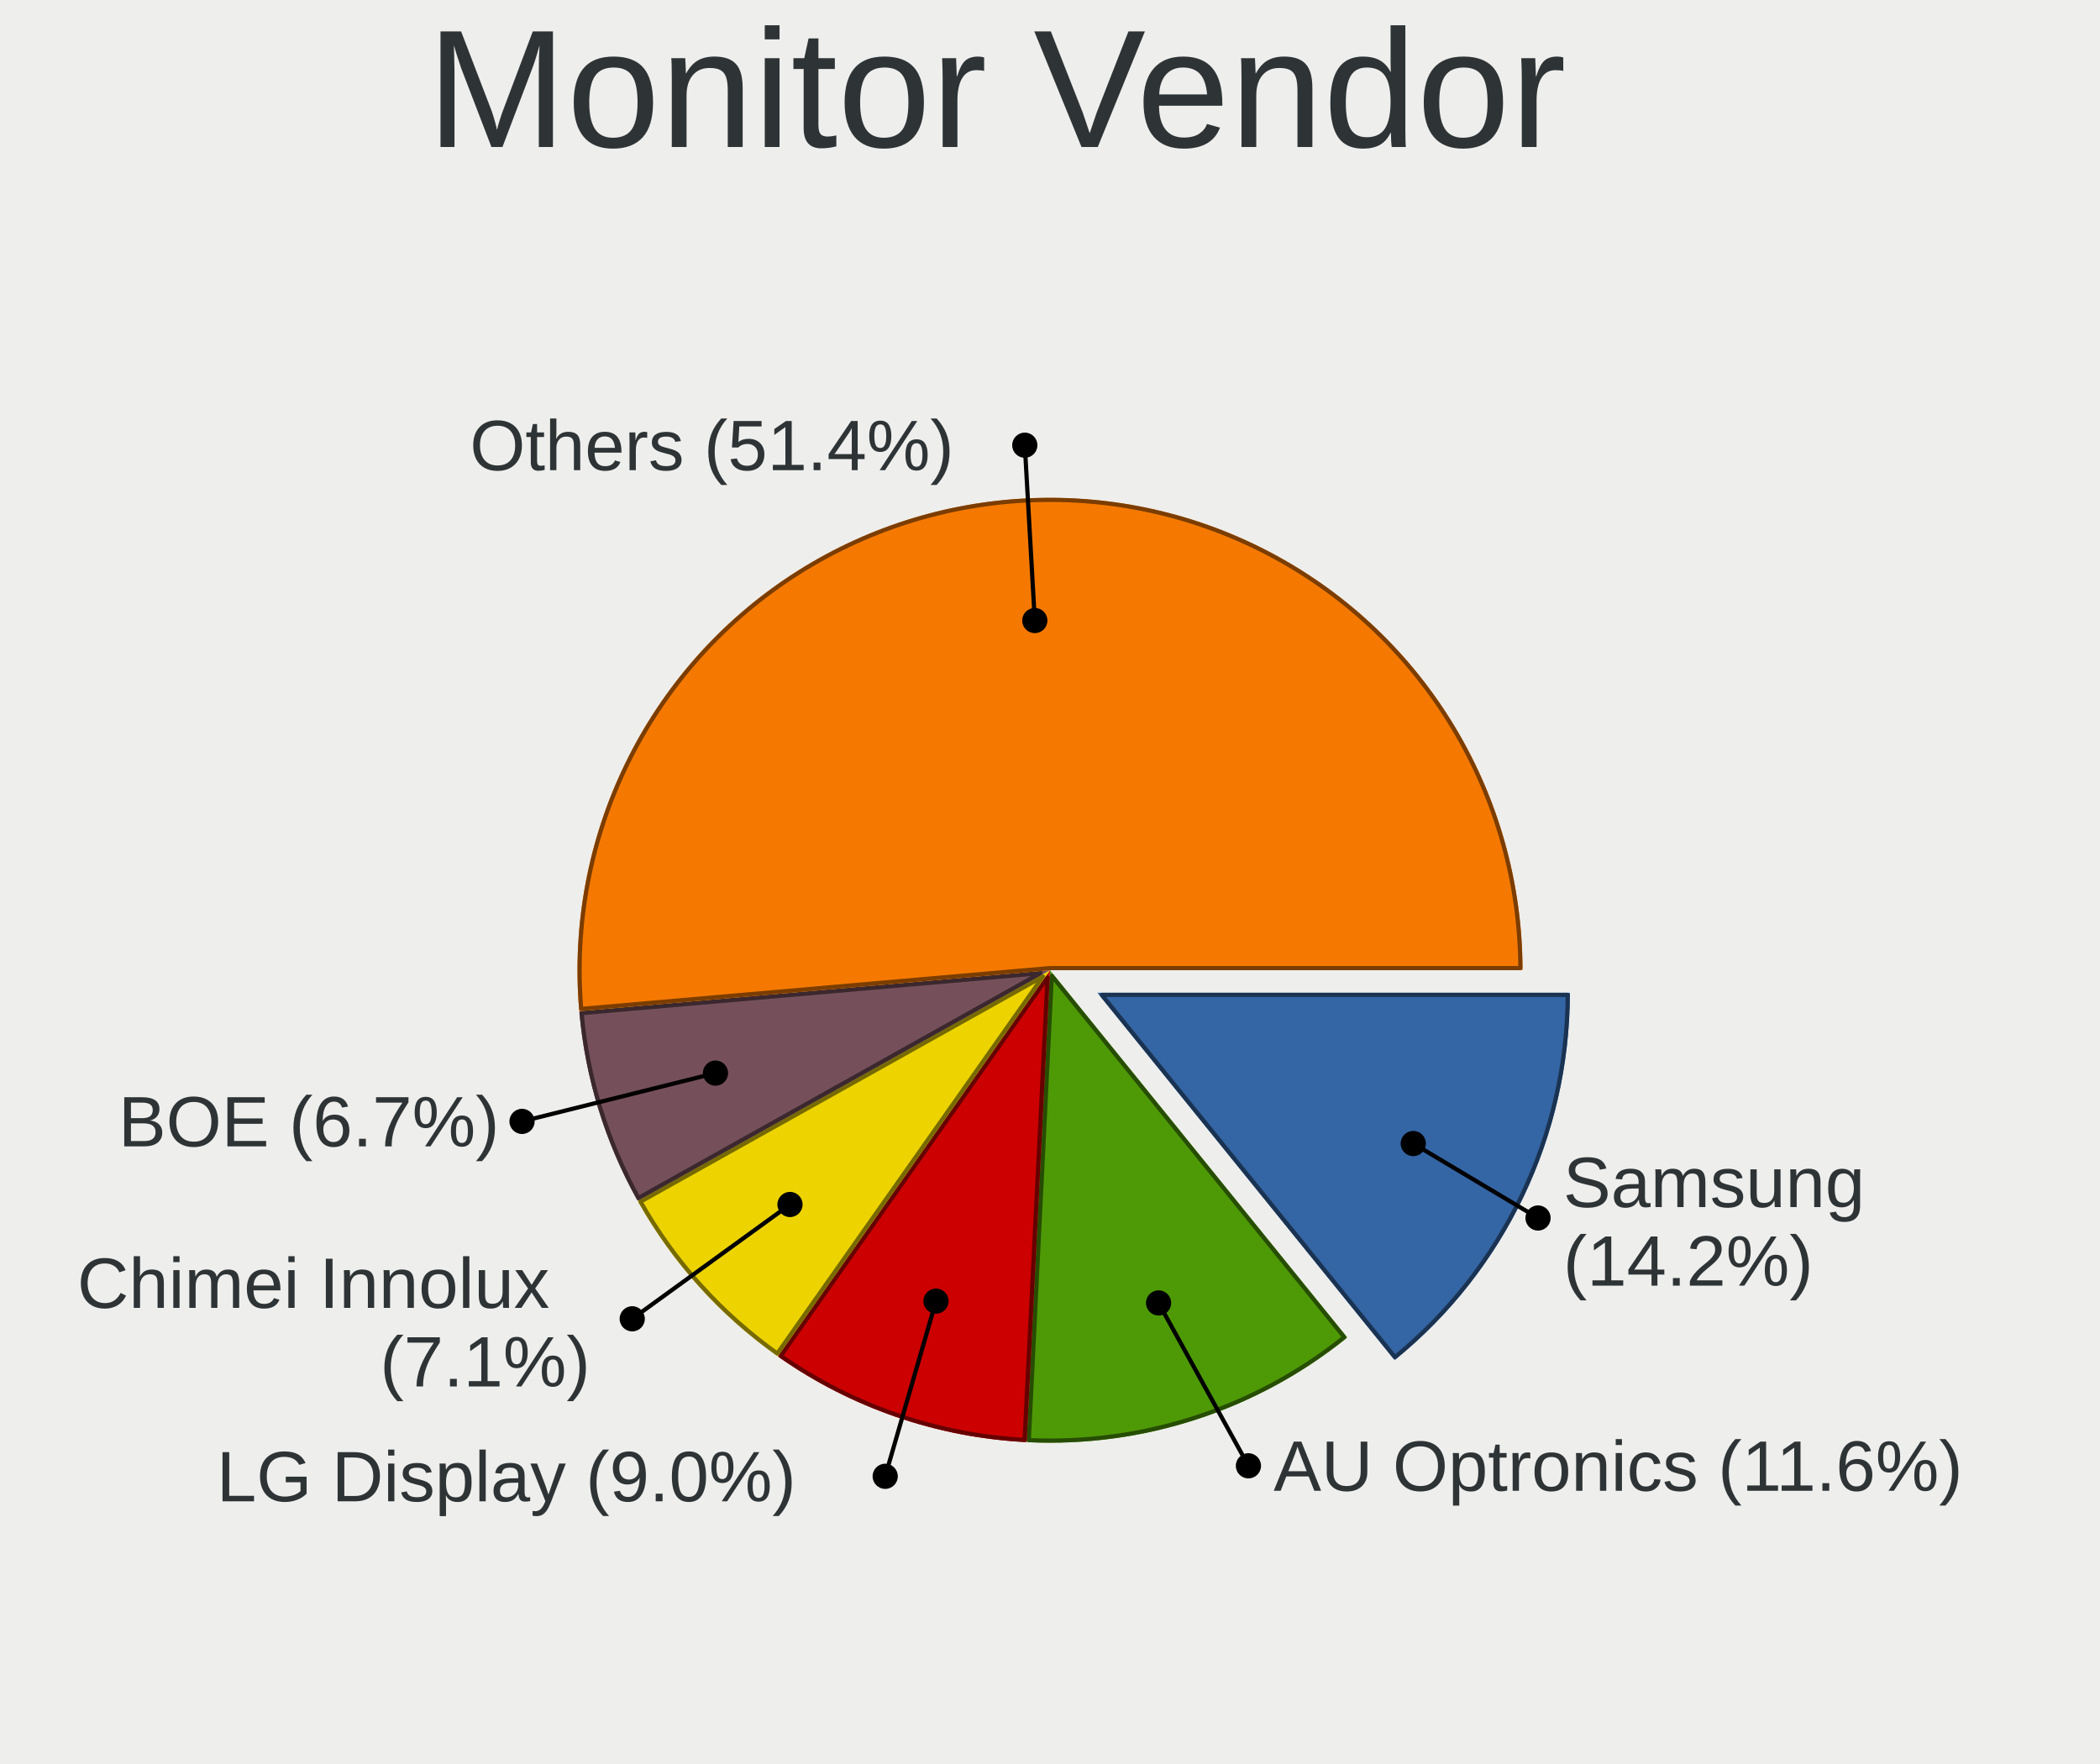
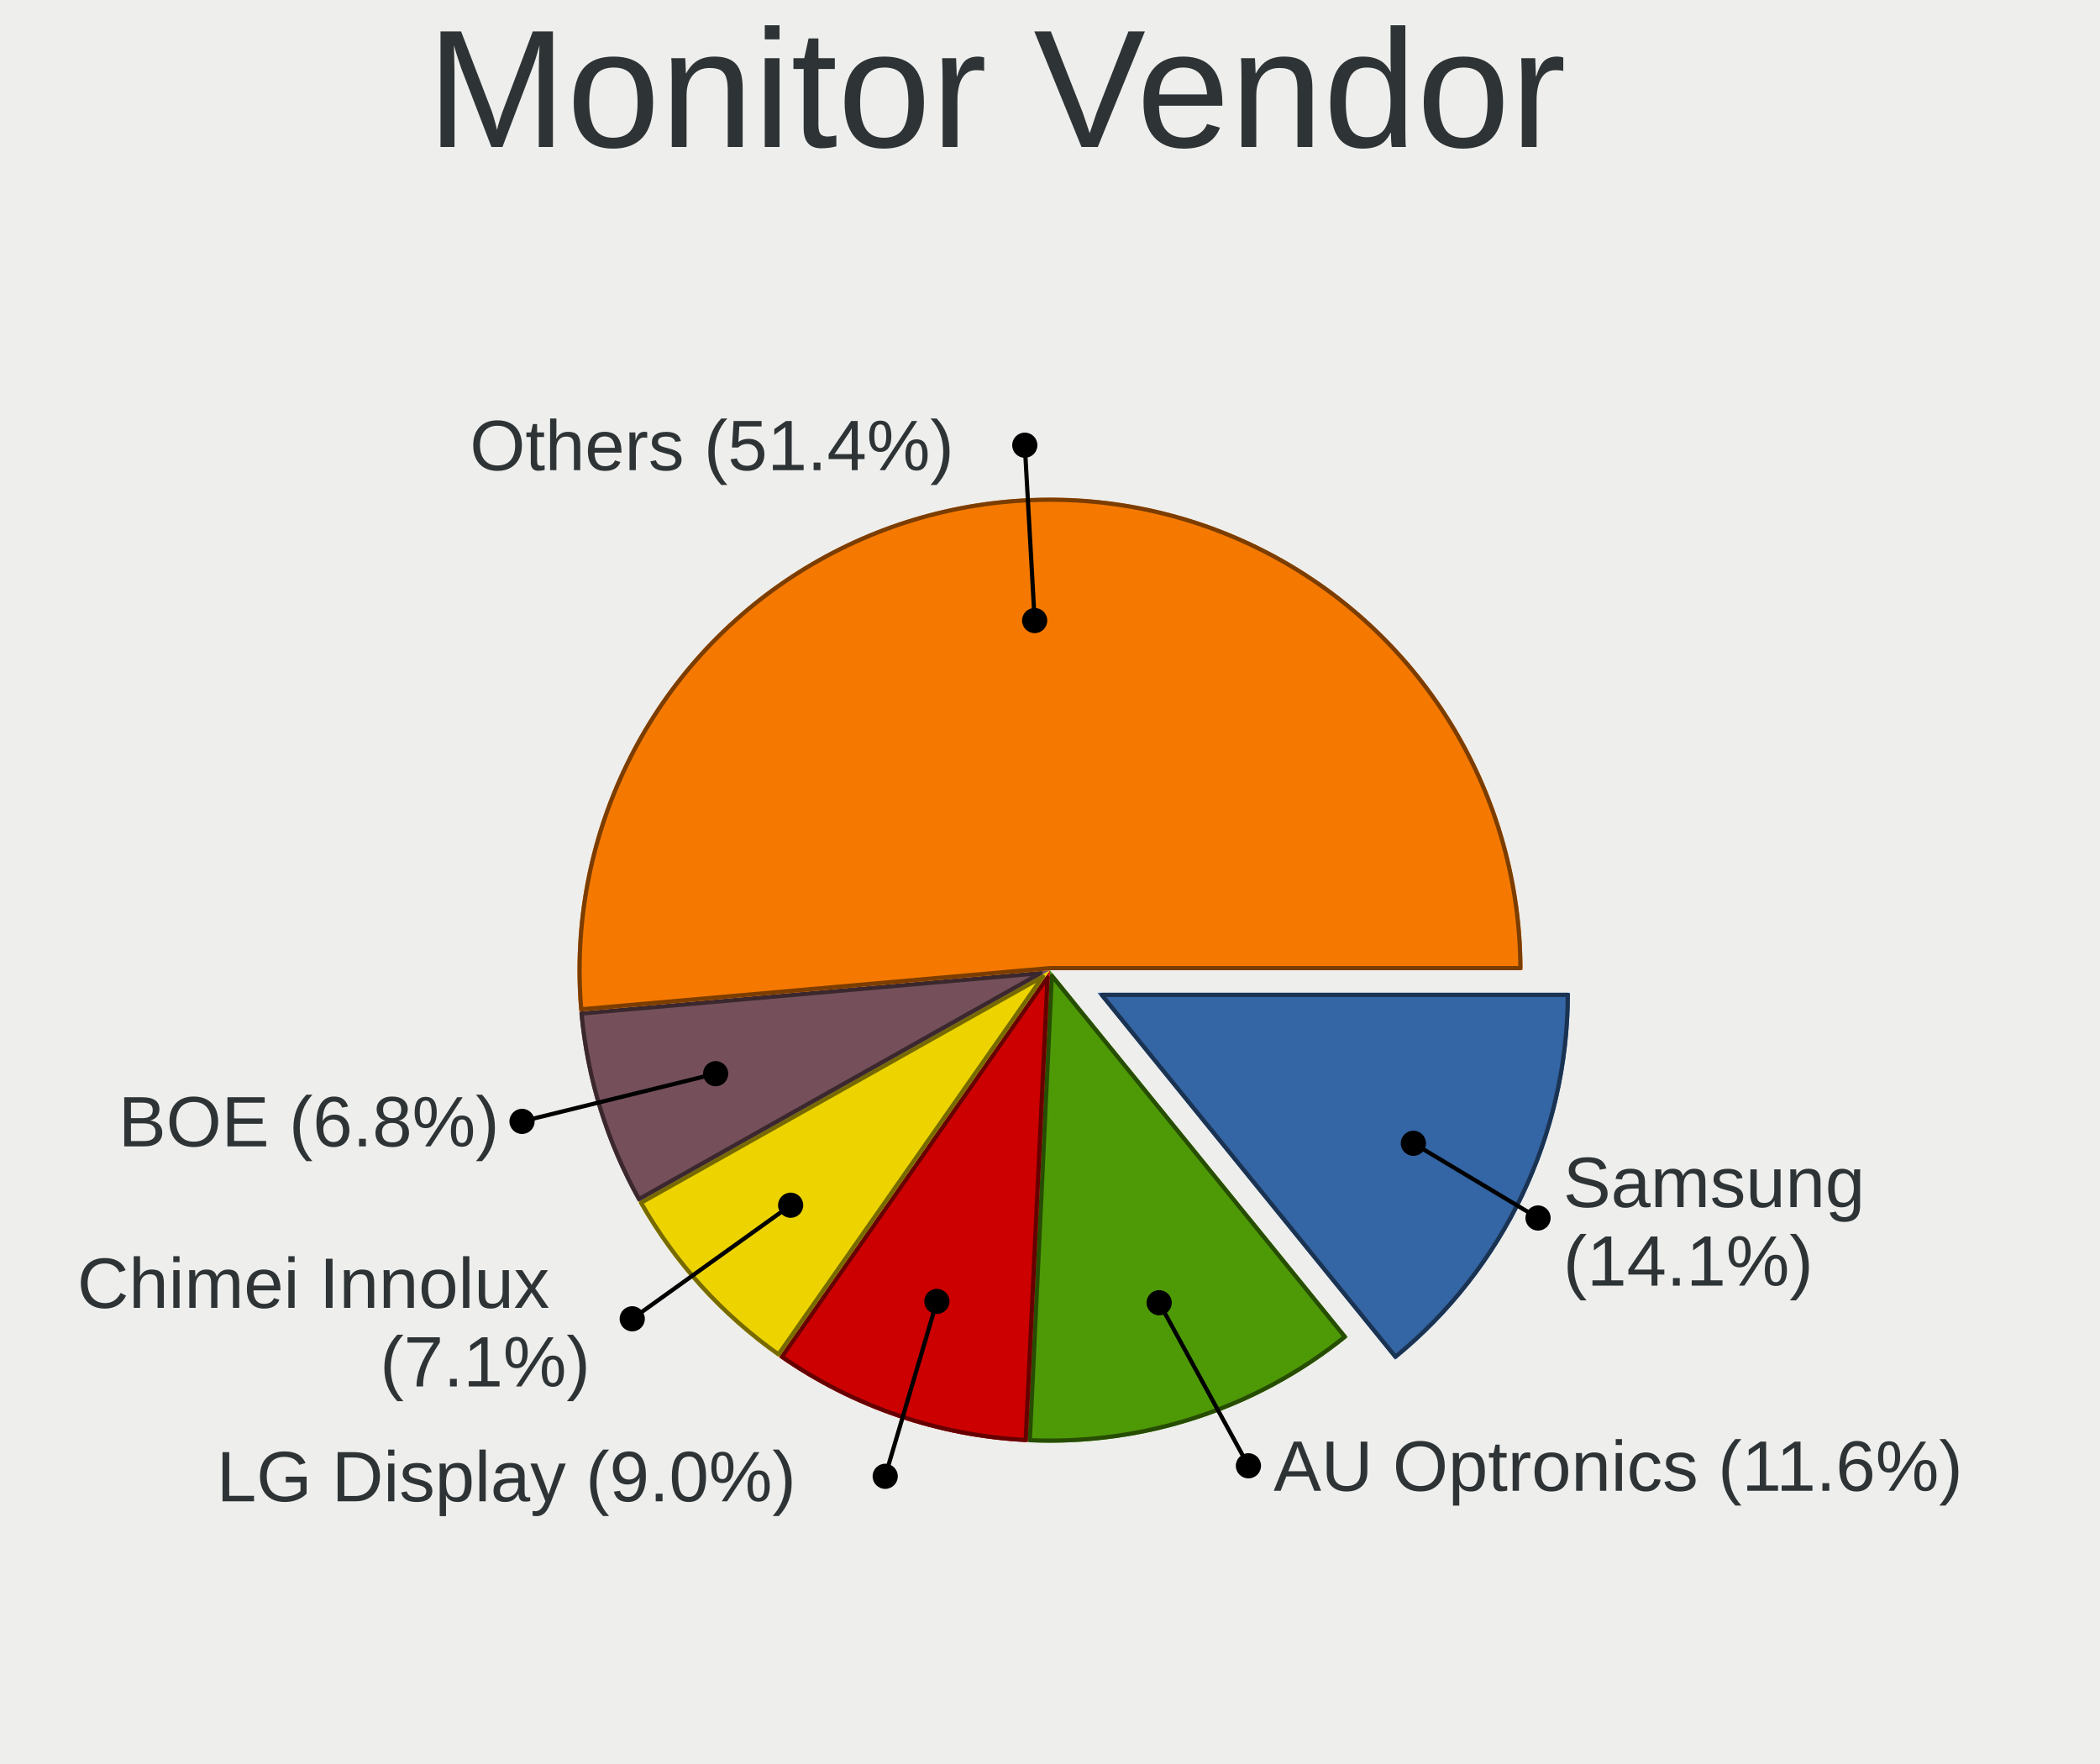
<svg xmlns="http://www.w3.org/2000/svg" width="500" height="420" version="1.0" id="ezcGraph">
  <defs />
  <g id="ezcGraphChart" color-rendering="optimizeQuality" shape-rendering="geometricPrecision" text-rendering="optimizeLegibility">
    <path d=" M 0,420 L 0,0 L 500,0 L 500,420 L 0,420 z " style="fill: #eeeeec; fill-opacity: 1.00; stroke: none;" id="ezcGraphPolygon_1" />
    <path d=" M 0,42 L 0,0 L 500,0 L 500,42 L 0,42 z " style="fill: #000000; fill-opacity: 0.00; stroke: none;" id="ezcGraphPolygon_2" />
-     <path d="M 261.28,236.38 L 373.78,236.38 A 112.50,112.50 0 0,1 332.05,323.84 z" style="fill: #3465a4; fill-opacity: 1.00; stroke: none; cursor: pointer;" id="ezcGraphCircleSector_4" />
-     <path d="M 262.33,236.88 L 373.28,236.88 A 112.00,112.00 0 0,1 332.13,323.13 z" style="fill: none; stroke: #1a3352; stroke-width: 1; stroke-opacity: 1.00; stroke-linecap: round; stroke-linejoin: round;" id="ezcGraphCircleSector_5" />
-     <path d="M 250.00,231.00 L 320.77,318.45 A 112.50,112.50 0 0,1 244.43,343.36 z" style="fill: #4e9a06; fill-opacity: 1.00; stroke: none; cursor: pointer;" id="ezcGraphCircleSector_6" />
-     <path d="M 250.43,232.33 L 320.07,318.38 A 112.00,112.00 0 0,1 244.95,342.89 z" style="fill: none; stroke: #274d03; stroke-width: 1; stroke-opacity: 1.00; stroke-linecap: round; stroke-linejoin: round;" id="ezcGraphCircleSector_7" />
-     <path d="M 250.00,231.00 L 244.43,343.36 A 112.50,112.50 0 0,1 185.19,322.95 z" style="fill: #cc0000; fill-opacity: 1.00; stroke: none; cursor: pointer;" id="ezcGraphCircleSector_8" />
-     <path d="M 249.42,232.70 L 243.96,342.84 A 112.00,112.00 0 0,1 185.88,322.83 z" style="fill: none; stroke: #660000; stroke-width: 1; stroke-opacity: 1.00; stroke-linecap: round; stroke-linejoin: round;" id="ezcGraphCircleSector_9" />
-     <path d="M 250.00,231.00 L 185.19,322.95 A 112.50,112.50 0 0,1 151.82,285.92 z" style="fill: #edd400; fill-opacity: 1.00; stroke: none; cursor: pointer;" id="ezcGraphCircleSector_10" />
-     <path d="M 248.32,232.51 L 185.07,322.26 A 112.00,112.00 0 0,1 152.50,286.11 z" style="fill: none; stroke: #776a00; stroke-width: 1; stroke-opacity: 1.00; stroke-linecap: round; stroke-linejoin: round;" id="ezcGraphCircleSector_11" />
-     <path d="M 250.00,231.00 L 151.82,285.92 A 112.50,112.50 0 0,1 137.92,240.76 z" style="fill: #75505b; fill-opacity: 1.00; stroke: none; cursor: pointer;" id="ezcGraphCircleSector_12" />
-     <path d="M 247.72,231.70 L 152.01,285.24 A 112.00,112.00 0 0,1 138.47,241.22 z" style="fill: none; stroke: #3b282e; stroke-width: 1; stroke-opacity: 1.00; stroke-linecap: round; stroke-linejoin: round;" id="ezcGraphCircleSector_13" />
-     <path d="M 250.00,231.00 L 137.92,240.76 A 112.50,112.50 0 1,1 362.50,231.00 z" style="fill: #f57900; fill-opacity: 1.00; stroke: none;" id="ezcGraphCircleSector_14" />
-     <path d="M 249.98,230.50 L 138.38,240.22 A 112.00,112.00 0 1,1 362.00,230.50 z" style="fill: none; stroke: #7b3d00; stroke-width: 1; stroke-opacity: 1.00; stroke-linecap: round; stroke-linejoin: round;" id="ezcGraphCircleSector_15" />
-     <path d=" M 246.382,147.745 L 244,106" style="fill: none; stroke: #000000; stroke-width: 1; stroke-opacity: 1.00; stroke-linecap: round; stroke-linejoin: round;" id="ezcGraphLine_16" />
-     <ellipse cx="246.382" cy="147.745" rx="3" ry="3" style="fill: #000000; fill-opacity: 1.00; stroke: none;" id="ezcGraphCircle_17" />
+     <path d="M 261.29,236.38 L 373.79,236.38 A 112.50,112.50 0 0,1 332.18,323.73 z" style="fill: #3465a4; fill-opacity: 1.00; stroke: none; cursor: pointer;" id="ezcGraphCircleSector_4" />
+     <path d="M 262.33,236.88 L 373.29,236.88 A 112.00,112.00 0 0,1 332.25,323.03 z" style="fill: none; stroke: #1a3352; stroke-width: 1; stroke-opacity: 1.00; stroke-linecap: round; stroke-linejoin: round;" id="ezcGraphCircleSector_5" />
+     <path d="M 250.00,231.00 L 320.89,318.35 A 112.50,112.50 0 0,1 244.68,343.37 z" style="fill: #4e9a06; fill-opacity: 1.00; stroke: none; cursor: pointer;" id="ezcGraphCircleSector_6" />
+     <path d="M 250.44,232.33 L 320.19,318.28 A 112.00,112.00 0 0,1 245.20,342.90 z" style="fill: none; stroke: #274d03; stroke-width: 1; stroke-opacity: 1.00; stroke-linecap: round; stroke-linejoin: round;" id="ezcGraphCircleSector_7" />
+     <path d="M 250.00,231.00 L 244.68,343.37 A 112.50,112.50 0 0,1 185.47,323.15 z" style="fill: #cc0000; fill-opacity: 1.00; stroke: none; cursor: pointer;" id="ezcGraphCircleSector_8" />
+     <path d="M 249.42,232.70 L 244.21,342.85 A 112.00,112.00 0 0,1 186.17,323.03 z" style="fill: none; stroke: #660000; stroke-width: 1; stroke-opacity: 1.00; stroke-linecap: round; stroke-linejoin: round;" id="ezcGraphCircleSector_9" />
+     <path d="M 250.00,231.00 L 185.47,323.15 A 112.50,112.50 0 0,1 151.96,286.17 z" style="fill: #edd400; fill-opacity: 1.00; stroke: none; cursor: pointer;" id="ezcGraphCircleSector_10" />
+     <path d="M 248.33,232.51 L 185.35,322.46 A 112.00,112.00 0 0,1 152.64,286.37 z" style="fill: none; stroke: #776a00; stroke-width: 1; stroke-opacity: 1.00; stroke-linecap: round; stroke-linejoin: round;" id="ezcGraphCircleSector_11" />
+     <path d="M 250.00,231.00 L 151.96,286.17 A 112.50,112.50 0 0,1 137.93,240.85 z" style="fill: #75505b; fill-opacity: 1.00; stroke: none; cursor: pointer;" id="ezcGraphCircleSector_12" />
+     <path d="M 247.73,231.70 L 152.15,285.49 A 112.00,112.00 0 0,1 138.47,241.31 z" style="fill: none; stroke: #3b282e; stroke-width: 1; stroke-opacity: 1.00; stroke-linecap: round; stroke-linejoin: round;" id="ezcGraphCircleSector_13" />
+     <path d="M 250.00,231.00 L 137.93,240.85 A 112.50,112.50 0 1,1 362.50,231.00 z" style="fill: #f57900; fill-opacity: 1.00; stroke: none;" id="ezcGraphCircleSector_14" />
+     <path d="M 249.98,230.50 L 138.39,240.31 A 112.00,112.00 0 1,1 362.00,230.50 z" style="fill: none; stroke: #7b3d00; stroke-width: 1; stroke-opacity: 1.00; stroke-linecap: round; stroke-linejoin: round;" id="ezcGraphCircleSector_15" />
+     <path d=" M 246.347,147.747 L 244,106" style="fill: none; stroke: #000000; stroke-width: 1; stroke-opacity: 1.00; stroke-linecap: round; stroke-linejoin: round;" id="ezcGraphLine_16" />
+     <ellipse cx="246.347" cy="147.747" rx="3" ry="3" style="fill: #000000; fill-opacity: 1.00; stroke: none;" id="ezcGraphCircle_17" />
    <ellipse cx="244" cy="106" rx="3" ry="3" style="fill: #000000; fill-opacity: 1.00; stroke: none;" id="ezcGraphCircle_18" />
-     <path d=" M 170.35,255.502 L 124.296,267" style="fill: none; stroke: #000000; stroke-width: 1; stroke-opacity: 1.00; stroke-linecap: round; stroke-linejoin: round;" id="ezcGraphLine_20" />
-     <ellipse cx="170.35" cy="255.502" rx="3" ry="3" style="fill: #000000; fill-opacity: 1.00; stroke: none;" id="ezcGraphCircle_21" />
+     <path d=" M 170.392,255.639 L 124.296,267" style="fill: none; stroke: #000000; stroke-width: 1; stroke-opacity: 1.00; stroke-linecap: round; stroke-linejoin: round;" id="ezcGraphLine_20" />
+     <ellipse cx="170.392" cy="255.639" rx="3" ry="3" style="fill: #000000; fill-opacity: 1.00; stroke: none;" id="ezcGraphCircle_21" />
    <ellipse cx="124.296" cy="267" rx="3" ry="3" style="fill: #000000; fill-opacity: 1.00; stroke: none;" id="ezcGraphCircle_22" />
-     <path d=" M 188.092,286.784 L 150.533,314" style="fill: none; stroke: #000000; stroke-width: 1; stroke-opacity: 1.00; stroke-linecap: round; stroke-linejoin: round;" id="ezcGraphLine_24" />
-     <ellipse cx="188.092" cy="286.784" rx="3" ry="3" style="fill: #000000; fill-opacity: 1.00; stroke: none;" id="ezcGraphCircle_25" />
+     <path d=" M 188.25,286.959 L 150.533,314" style="fill: none; stroke: #000000; stroke-width: 1; stroke-opacity: 1.00; stroke-linecap: round; stroke-linejoin: round;" id="ezcGraphLine_24" />
+     <ellipse cx="188.25" cy="286.959" rx="3" ry="3" style="fill: #000000; fill-opacity: 1.00; stroke: none;" id="ezcGraphCircle_25" />
    <ellipse cx="150.533" cy="314" rx="3" ry="3" style="fill: #000000; fill-opacity: 1.00; stroke: none;" id="ezcGraphCircle_26" />
-     <path d=" M 222.858,309.789 L 210.762,351.5" style="fill: none; stroke: #000000; stroke-width: 1; stroke-opacity: 1.00; stroke-linecap: round; stroke-linejoin: round;" id="ezcGraphLine_28" />
-     <ellipse cx="222.858" cy="309.789" rx="3" ry="3" style="fill: #000000; fill-opacity: 1.00; stroke: none;" id="ezcGraphCircle_29" />
+     <path d=" M 223.067,309.861 L 210.762,351.5" style="fill: none; stroke: #000000; stroke-width: 1; stroke-opacity: 1.00; stroke-linecap: round; stroke-linejoin: round;" id="ezcGraphLine_28" />
+     <ellipse cx="223.067" cy="309.861" rx="3" ry="3" style="fill: #000000; fill-opacity: 1.00; stroke: none;" id="ezcGraphCircle_29" />
    <ellipse cx="210.762" cy="351.5" rx="3" ry="3" style="fill: #000000; fill-opacity: 1.00; stroke: none;" id="ezcGraphCircle_30" />
-     <path d=" M 336.491,272.272 L 366.2,290" style="fill: none; stroke: #000000; stroke-width: 1; stroke-opacity: 1.00; stroke-linecap: round; stroke-linejoin: round;" id="ezcGraphLine_32" />
-     <ellipse cx="336.491" cy="272.272" rx="3" ry="3" style="fill: #000000; fill-opacity: 1.00; stroke: none;" id="ezcGraphCircle_33" />
+     <path d=" M 336.519,272.212 L 366.2,290" style="fill: none; stroke: #000000; stroke-width: 1; stroke-opacity: 1.00; stroke-linecap: round; stroke-linejoin: round;" id="ezcGraphLine_32" />
+     <ellipse cx="336.519" cy="272.212" rx="3" ry="3" style="fill: #000000; fill-opacity: 1.00; stroke: none;" id="ezcGraphCircle_33" />
    <ellipse cx="366.2" cy="290" rx="3" ry="3" style="fill: #000000; fill-opacity: 1.00; stroke: none;" id="ezcGraphCircle_34" />
-     <path d=" M 275.85,310.223 L 297.243,349" style="fill: none; stroke: #000000; stroke-width: 1; stroke-opacity: 1.00; stroke-linecap: round; stroke-linejoin: round;" id="ezcGraphLine_36" />
-     <ellipse cx="275.85" cy="310.223" rx="3" ry="3" style="fill: #000000; fill-opacity: 1.00; stroke: none;" id="ezcGraphCircle_37" />
+     <path d=" M 275.993,310.176 L 297.243,349" style="fill: none; stroke: #000000; stroke-width: 1; stroke-opacity: 1.00; stroke-linecap: round; stroke-linejoin: round;" id="ezcGraphLine_36" />
+     <ellipse cx="275.993" cy="310.176" rx="3" ry="3" style="fill: #000000; fill-opacity: 1.00; stroke: none;" id="ezcGraphCircle_37" />
    <ellipse cx="297.243" cy="349" rx="3" ry="3" style="fill: #000000; fill-opacity: 1.00; stroke: none;" id="ezcGraphCircle_38" />
    <g id="ezcGraphTextBox_3">
      <path d=" M 101.1,42 L 101.1,0.5 L 399.4,0.5 L 399.4,42 L 101.1,42 z " style="fill: #ffffff; fill-opacity: 0.00; stroke: none;" id="ezcGraphPolygon_40" />
      <text id="ezcGraphTextBox_3_text" x="101.6" text-length="296.8px" y="35" style="font-size: 40px; font-family: 'Arial'; fill: #2e3436; fill-opacity: 1.00; stroke: none;">Monitor Vendor</text>
    </g>
    <g id="ezcGraphTextBox_19">
      <path d=" M 111.36,115.5 L 111.36,97 L 239,97 L 239,115.5 L 111.36,115.5 z " style="fill: #ffffff; fill-opacity: 0.00; stroke: none;" id="ezcGraphPolygon_41" />
      <text id="ezcGraphTextBox_19_text" x="111.86" text-length="126.14px" y="111.95" style="font-size: 17px; font-family: 'Arial'; fill: #2e3436; fill-opacity: 1.00; stroke: none;">Others (51.4%)</text>
    </g>
    <g id="ezcGraphTextBox_23" style=" cursor: pointer;">
      <path d=" M 27.696,276.5 L 27.696,258 L 119.296,258 L 119.296,276.5 L 27.696,276.5 z " style="fill: #ffffff; fill-opacity: 0.00; stroke: none;" id="ezcGraphPolygon_42" />
-       <text id="ezcGraphTextBox_23_text" x="28.196" text-length="90.1px" y="272.95" style="font-size: 17px; font-family: 'Arial'; fill: #2e3436; fill-opacity: 1.00; stroke: none;">BOE (6.7%)</text>
+       <text id="ezcGraphTextBox_23_text" x="28.196" text-length="90.1px" y="272.95" style="font-size: 17px; font-family: 'Arial'; fill: #2e3436; fill-opacity: 1.00; stroke: none;">BOE (6.8%)</text>
    </g>
    <g id="ezcGraphTextBox_27" style=" cursor: pointer;">
      <path d=" M 17.893,332.05 L 17.893,296.45 L 145.533,296.45 L 145.533,332.05 L 17.893,332.05 z " style="fill: #ffffff; fill-opacity: 0.00; stroke: none;" id="ezcGraphPolygon_43" />
      <text id="ezcGraphTextBox_27_text" x="18.393" text-length="126.14px" y="311.4" style="font-size: 17px; font-family: 'Arial'; fill: #2e3436; fill-opacity: 1.00; stroke: none;">Chimei Innolux</text>
      <text id="ezcGraphTextBox_27_text" x="90.473" text-length="54.06px" y="330.1" style="font-size: 17px; font-family: 'Arial'; fill: #2e3436; fill-opacity: 1.00; stroke: none;">(7.1%)</text>
    </g>
    <g id="ezcGraphTextBox_31" style=" cursor: pointer;">
      <path d=" M 51.092,361 L 51.092,342.5 L 205.762,342.5 L 205.762,361 L 51.092,361 z " style="fill: #ffffff; fill-opacity: 0.00; stroke: none;" id="ezcGraphPolygon_44" />
      <text id="ezcGraphTextBox_31_text" x="51.592" text-length="153.17px" y="357.45" style="font-size: 17px; font-family: 'Arial'; fill: #2e3436; fill-opacity: 1.00; stroke: none;">LG Display (9.0%)</text>
    </g>
    <g id="ezcGraphTextBox_35" style=" cursor: pointer;">
      <path d=" M 371.7,308.05 L 371.7,272.45 L 436.27,272.45 L 436.27,308.05 L 371.7,308.05 z " style="fill: #ffffff; fill-opacity: 0.00; stroke: none;" id="ezcGraphPolygon_45" />
      <text id="ezcGraphTextBox_35_text" x="372.2" text-length="63.07px" y="287.4" style="font-size: 17px; font-family: 'Arial'; fill: #2e3436; fill-opacity: 1.00; stroke: none;">Samsung</text>
-       <text id="ezcGraphTextBox_35_text" x="372.2" text-length="63.07px" y="306.1" style="font-size: 17px; font-family: 'Arial'; fill: #2e3436; fill-opacity: 1.00; stroke: none;">(14.2%)</text>
+       <text id="ezcGraphTextBox_35_text" x="372.2" text-length="63.07px" y="306.1" style="font-size: 17px; font-family: 'Arial'; fill: #2e3436; fill-opacity: 1.00; stroke: none;">(14.1%)</text>
    </g>
    <g id="ezcGraphTextBox_39" style=" cursor: pointer;">
      <path d=" M 302.743,358.5 L 302.743,340 L 484.443,340 L 484.443,358.5 L 302.743,358.5 z " style="fill: #ffffff; fill-opacity: 0.00; stroke: none;" id="ezcGraphPolygon_46" />
      <text id="ezcGraphTextBox_39_text" x="303.243" text-length="180.2px" y="354.95" style="font-size: 17px; font-family: 'Arial'; fill: #2e3436; fill-opacity: 1.00; stroke: none;">AU Optronics (11.6%)</text>
    </g>
  </g>
</svg>
